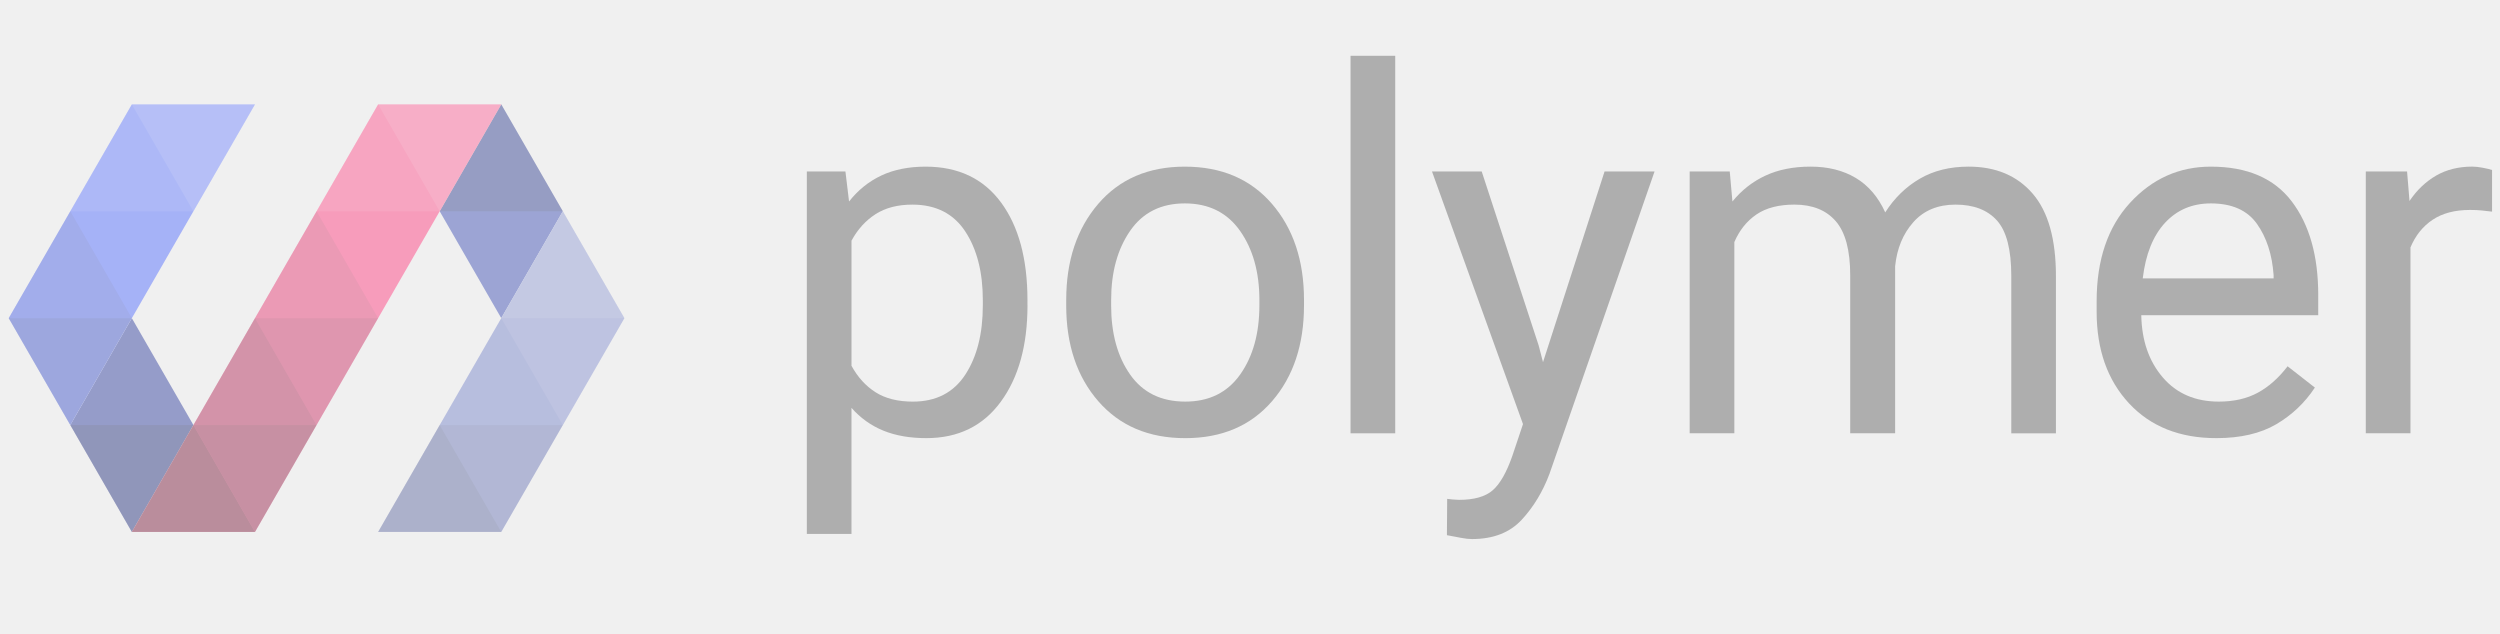
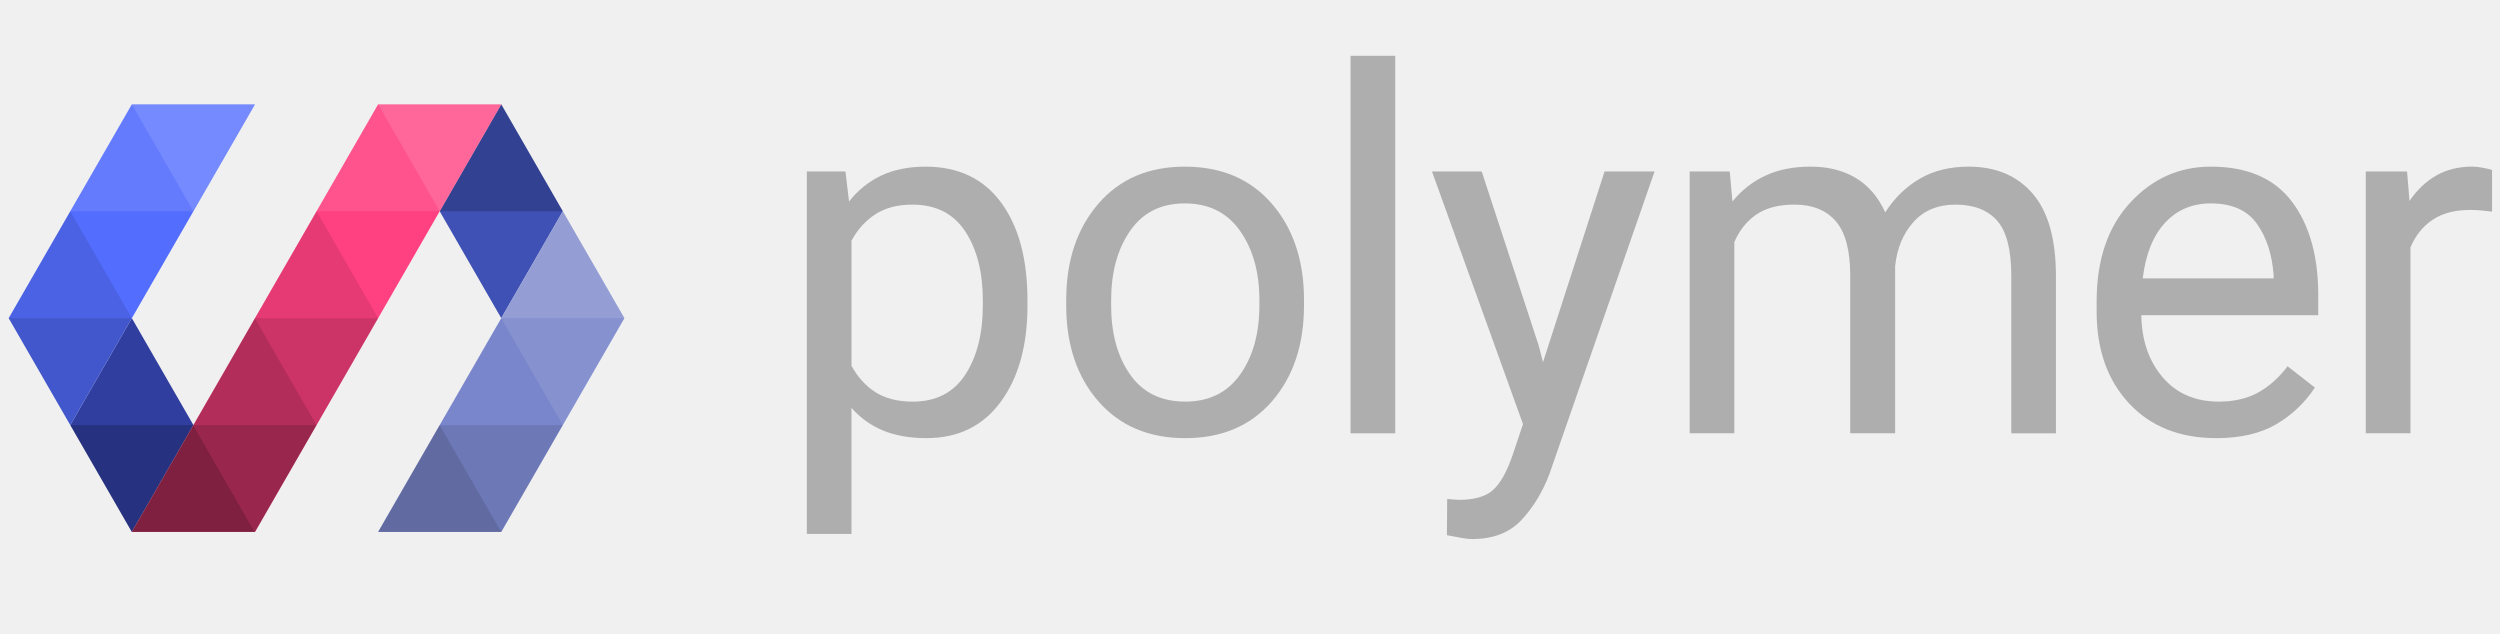
<svg xmlns="http://www.w3.org/2000/svg" width="150" height="38" viewBox="0 0 150 38" id="svg6376" version="1.1">
  <defs id="defs6378" />
  <g id="layer1" transform="translate(-339.7131,-844.4481)">
    <g style="display:inline;opacity:0.476" id="g3-5" transform="matrix(0.9307035,0,0,-0.932868,336.3691,844.8809)">
-       <g id="g5">
+       <g id="g5" style="opacity:1">
        <path d="m 69.833,-19.172 c 0,-2.573 -0.573,-4.64 -1.72,-6.202 -1.146,-1.562 -2.747,-2.342 -4.802,-2.342 -1.058,0 -1.981,0.161 -2.771,0.482 -0.79,0.321 -1.474,0.81 -2.054,1.463 l 0,-8.108 -2.879,0 0,23.314 2.489,0 0.233,-1.93 c 0.581,0.736 1.276,1.294 2.086,1.673 0.81,0.378 1.759,0.568 2.848,0.568 2.106,0 3.728,-0.768 4.864,-2.303 1.136,-1.536 1.704,-3.632 1.704,-6.288 l 0,-0.327 z m -2.88,0.327 c 0,1.806 -0.379,3.281 -1.136,4.428 -0.758,1.146 -1.894,1.72 -3.408,1.72 -0.943,0 -1.735,-0.205 -2.373,-0.615 -0.639,-0.41 -1.155,-0.979 -1.549,-1.705 l 0,-8.046 c 0.404,-0.737 0.923,-1.305 1.557,-1.705 0.633,-0.399 1.432,-0.599 2.396,-0.599 1.494,0 2.619,0.576 3.377,1.727 0.757,1.152 1.136,2.641 1.136,4.467 l 0,0.328 z" id="path7" style="fill:#666666" />
        <path d="m 72.329,-18.829 c 0,2.521 0.688,4.581 2.062,6.179 1.375,1.597 3.234,2.396 5.58,2.396 2.365,0 4.238,-0.796 5.619,-2.389 1.379,-1.592 2.069,-3.655 2.069,-6.187 l 0,-0.343 c 0,-2.532 -0.688,-4.588 -2.062,-6.17 -1.375,-1.583 -3.239,-2.374 -5.595,-2.374 -2.356,0 -4.224,0.791 -5.604,2.374 -1.38,1.582 -2.07,3.639 -2.07,6.17 l 0,0.344 z m 2.896,-0.343 c 0,-1.805 0.407,-3.289 1.222,-4.451 0.815,-1.162 2,-1.743 3.557,-1.743 1.536,0 2.715,0.581 3.54,1.743 0.825,1.162 1.238,2.646 1.238,4.451 l 0,0.343 c 0,1.785 -0.416,3.266 -1.246,4.443 -0.83,1.177 -2.018,1.767 -3.563,1.767 -1.536,0 -2.711,-0.589 -3.525,-1.767 -0.814,-1.178 -1.222,-2.659 -1.222,-4.443 l 0,-0.343 z" id="path9" style="fill:#666666" />
        <path d="m 93.539,-27.405 -2.88,0 0,24.28 2.88,0 0,-24.28 z" id="path11" style="fill:#666666" />
        <path d="m 102.787,-21.755 0.28,-1.074 3.968,12.264 3.223,0 -6.771,-19.439 c -0.426,-1.142 -1.022,-2.127 -1.789,-2.958 -0.769,-0.83 -1.838,-1.245 -3.207,-1.245 -0.198,0 -0.421,0.023 -0.669,0.07 -0.25,0.046 -0.565,0.106 -0.95,0.179 l 0.016,2.335 c 0.072,-0.01 0.197,-0.023 0.374,-0.039 0.176,-0.016 0.306,-0.023 0.389,-0.023 0.976,0 1.699,0.205 2.171,0.615 0.473,0.41 0.896,1.149 1.269,2.218 l 0.685,2.039 -5.867,16.249 3.206,0 3.672,-11.191 z" id="path13" style="fill:#666666" />
        <path d="m 115.106,-10.565 0.172,-1.93 c 0.591,0.726 1.302,1.282 2.132,1.666 0.829,0.384 1.801,0.576 2.91,0.576 1.121,0 2.089,-0.241 2.903,-0.724 0.814,-0.482 1.45,-1.222 1.906,-2.218 0.592,0.924 1.333,1.645 2.226,2.164 0.893,0.519 1.94,0.778 3.145,0.778 1.753,0 3.131,-0.578 4.132,-1.735 1.002,-1.157 1.502,-2.929 1.502,-5.316 l 0,-10.101 -2.879,0 0,10.132 c 0,1.681 -0.307,2.864 -0.919,3.549 -0.612,0.685 -1.505,1.027 -2.677,1.027 -1.142,0 -2.046,-0.376 -2.717,-1.128 -0.669,-0.752 -1.06,-1.699 -1.175,-2.84 l 0,-10.739 -2.896,0 0,10.163 c 0,1.598 -0.308,2.755 -0.925,3.471 -0.618,0.716 -1.508,1.074 -2.669,1.074 -1.008,0 -1.821,-0.21 -2.444,-0.63 -0.623,-0.42 -1.1,-1.015 -1.432,-1.782 l 0,-12.295 -2.88,0 0,16.84 2.585,0 z" id="path15" style="fill:#666666" />
        <path d="m 146.476,-27.716 c -2.365,0 -4.243,0.747 -5.634,2.241 -1.391,1.494 -2.085,3.46 -2.085,5.899 l 0,0.654 c 0,2.667 0.716,4.778 2.147,6.334 1.431,1.556 3.17,2.334 5.214,2.334 2.345,0 4.085,-0.747 5.222,-2.241 1.136,-1.494 1.704,-3.502 1.704,-6.023 l 0,-1.292 -11.408,0 c 0.031,-1.629 0.492,-2.962 1.386,-4 0.893,-1.038 2.096,-1.556 3.611,-1.556 0.975,0 1.814,0.191 2.521,0.576 0.706,0.384 1.344,0.95 1.915,1.696 l 1.758,-1.37 c -0.644,-0.976 -1.473,-1.762 -2.489,-2.358 -1.019,-0.595 -2.306,-0.894 -3.862,-0.894 z m -0.358,15.097 c -1.193,0 -2.177,-0.415 -2.949,-1.245 -0.772,-0.831 -1.253,-2.024 -1.439,-3.58 l 8.436,0 0,0.218 c -0.094,1.317 -0.451,2.415 -1.074,3.292 -0.623,0.876 -1.614,1.315 -2.974,1.315 z" id="path17" style="fill:#666666" />
        <path d="m 164.25,-13.148 c -0.259,0.032 -0.492,0.057 -0.7,0.078 -0.208,0.021 -0.446,0.031 -0.716,0.031 -0.976,0 -1.779,-0.21 -2.412,-0.63 -0.634,-0.42 -1.11,-1.015 -1.433,-1.782 l 0,-11.953 -2.879,0 0,16.84 2.661,0 0.156,-1.898 c 0.478,0.705 1.051,1.25 1.719,1.634 0.67,0.384 1.445,0.576 2.328,0.576 0.197,0 0.43,-0.026 0.7,-0.078 0.27,-0.052 0.461,-0.099 0.575,-0.14 l 0,-2.678 z" id="path19" style="fill:#666666" />
      </g>
    </g>
-     <g style="display:inline;opacity:0.476" id="g21" transform="matrix(0.9307035,0,0,-0.932868,336.3691,844.8809)">
-       <g id="g23">
+     <g style="display:inline;opacity:1" id="g21" transform="matrix(0.9307035,0,0,-0.932868,336.3691,844.8809)">
+       <g id="g23" style="">
        <polygon points="12.092,-20 8.123,-26.875 12.092,-33.75 16.062,-26.875 " id="polygon25" style="fill:#303f9f" />
        <polygon points="35.908,-6.25 31.938,-13.125 35.908,-20 39.877,-13.125 " id="polygon27" style="fill:#3f51b5" />
        <polygon points="39.877,-13.125 27.969,-33.75 35.908,-33.75 43.847,-20 " id="polygon29" style="fill:#7986cb" />
        <polygon points="27.969,-6.25 12.092,-33.75 20.031,-33.75 35.908,-6.25 " id="polygon31" style="fill:#ff4081" />
        <polygon points="12.092,-6.25 4.153,-20 8.123,-26.875 20.031,-6.25 " id="polygon33" style="fill:#536dfe" />
        <polygon points="31.938,-13.125 35.908,-6.25 27.969,-6.25 " id="polygon35" style="fill:#ffffff;fill-opacity:0.2" />
        <polygon points="27.969,-6.25 31.938,-13.125 24,-13.125 " id="polygon37" style="fill:#ffffff;fill-opacity:0.1" />
        <polygon points="27.969,-20 31.938,-13.125 24,-13.125 " id="polygon39" style="fill:#ffffff;fill-opacity:0" />
        <polygon points="24,-13.125 27.969,-20 20.031,-20 " id="polygon41" style="fill-opacity:0.1" />
        <polygon points="24,-26.875 27.969,-20 20.031,-20 " id="polygon43" style="fill-opacity:0.2" />
        <polygon points="20.031,-20 24,-26.875 16.062,-26.875 " id="polygon45" style="fill-opacity:0.3" />
        <polygon points="20.031,-33.75 24,-26.875 16.062,-26.875 " id="polygon47" style="fill-opacity:0.4" />
        <polygon points="16.062,-26.875 20.031,-33.75 12.092,-33.75 " id="polygon49" style="fill-opacity:0.5" />
        <polygon points="16.062,-13.125 20.031,-6.25 12.092,-6.25 " id="polygon51" style="fill:#ffffff;fill-opacity:0.2" />
        <polygon points="12.092,-6.25 16.062,-13.125 8.123,-13.125 " id="polygon53" style="fill:#ffffff;fill-opacity:0.1" />
        <polygon points="12.092,-20 16.062,-13.125 8.123,-13.125 " id="polygon55" style="fill:#ffffff;fill-opacity:0" />
        <polygon points="8.123,-13.125 12.092,-20 4.153,-20 " id="polygon57" style="fill-opacity:0.1" />
        <polygon points="8.123,-26.875 12.092,-20 4.153,-20 " id="polygon59" style="fill-opacity:0.2" />
        <polygon points="12.092,-20 8.123,-26.875 16.062,-26.875 " id="polygon61" style="fill:#ffffff;fill-opacity:0" />
        <polygon points="12.092,-33.75 8.123,-26.875 16.062,-26.875 " id="polygon63" style="fill-opacity:0.2" />
        <polygon points="35.908,-6.25 31.938,-13.125 39.877,-13.125 " id="polygon65" style="fill-opacity:0.2" />
        <polygon points="35.908,-20 31.938,-13.125 39.877,-13.125 " id="polygon67" style="fill:#ffffff;fill-opacity:0" />
-         <g id="g69">
+         <g id="g69" style="">
          <polygon points="39.877,-13.125 43.847,-20 35.908,-20 " id="polygon71" style="fill:#ffffff;fill-opacity:0.2" />
          <polygon points="39.877,-26.875 43.847,-20 35.908,-20 " id="polygon73" style="fill:#ffffff;fill-opacity:0.1" />
          <polygon points="35.908,-20 39.877,-26.875 31.938,-26.875 " id="polygon75" style="fill:#ffffff;fill-opacity:0" />
          <polygon points="35.908,-33.75 39.877,-26.875 31.938,-26.875 " id="polygon77" style="fill-opacity:0.1" />
          <polygon points="31.938,-26.875 35.908,-33.75 27.969,-33.75 " id="polygon79" style="fill-opacity:0.2" />
        </g>
      </g>
      <polygon points="44,-40 4,-40 4,0 44,0 " id="polygon81" style="fill:none" />
    </g>
  </g>
</svg>
